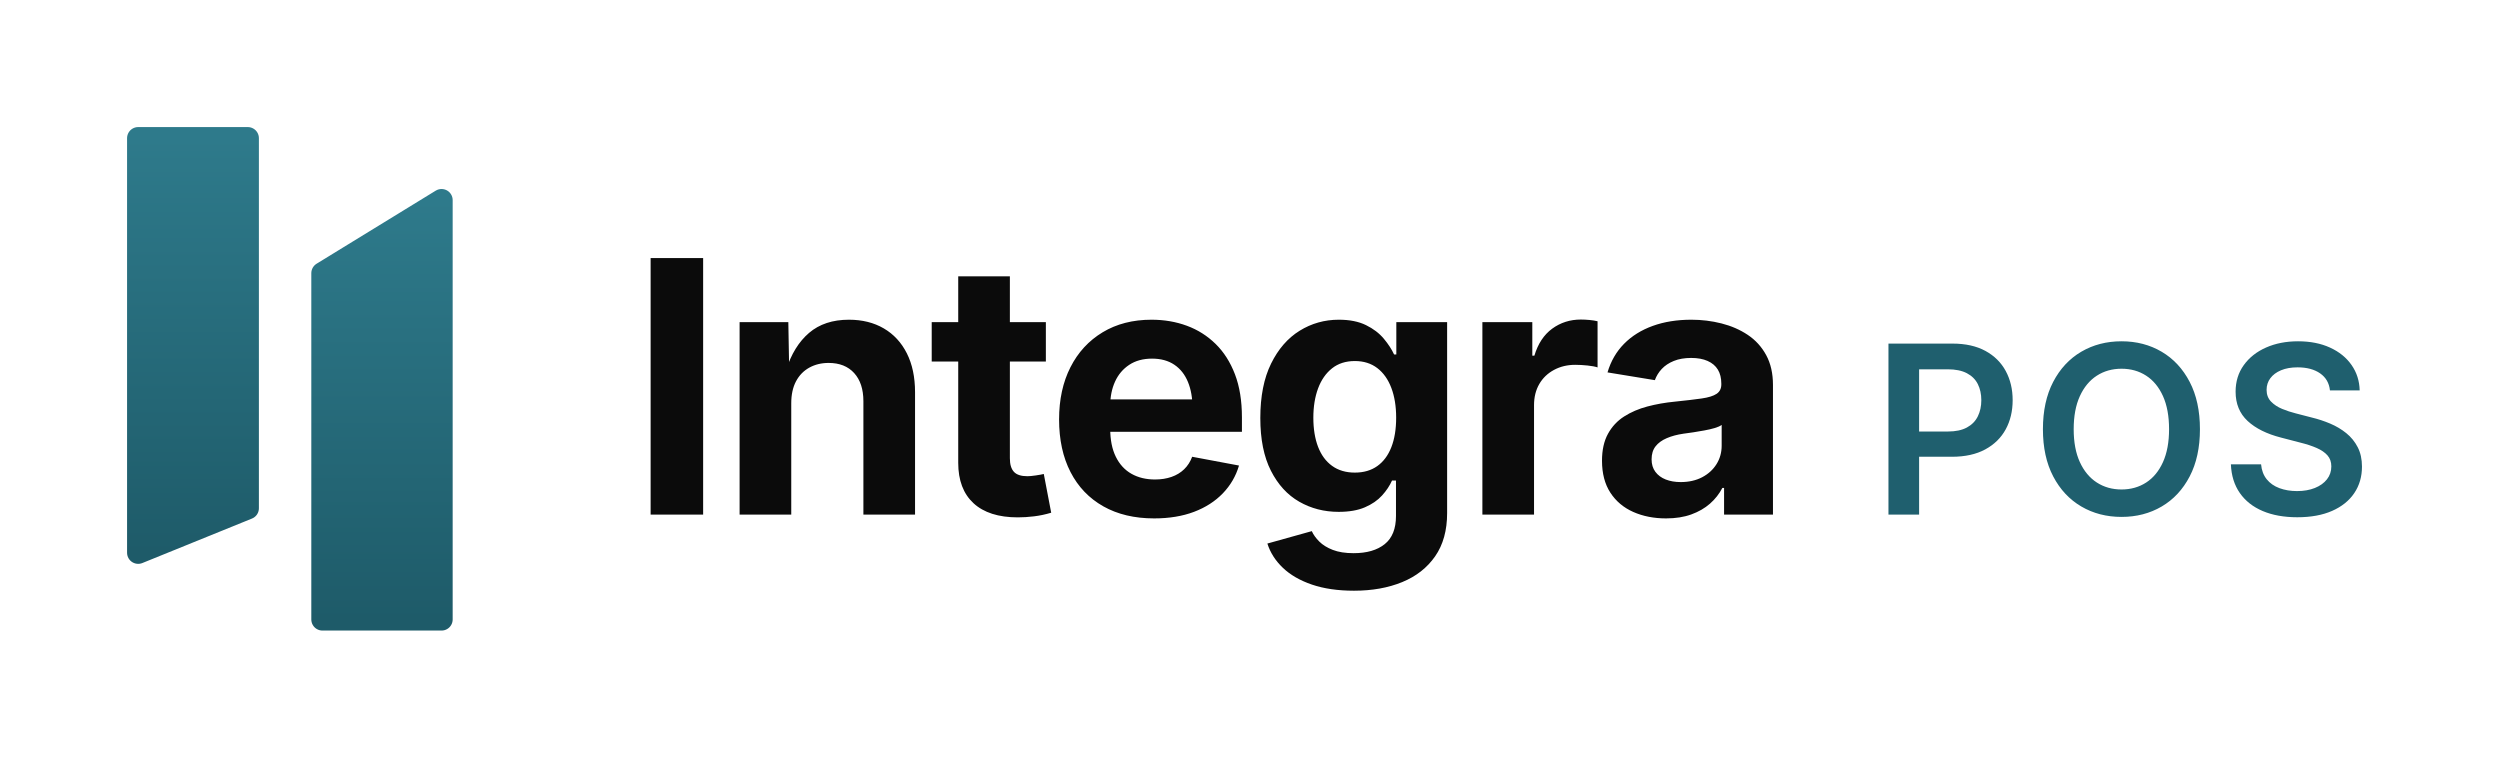
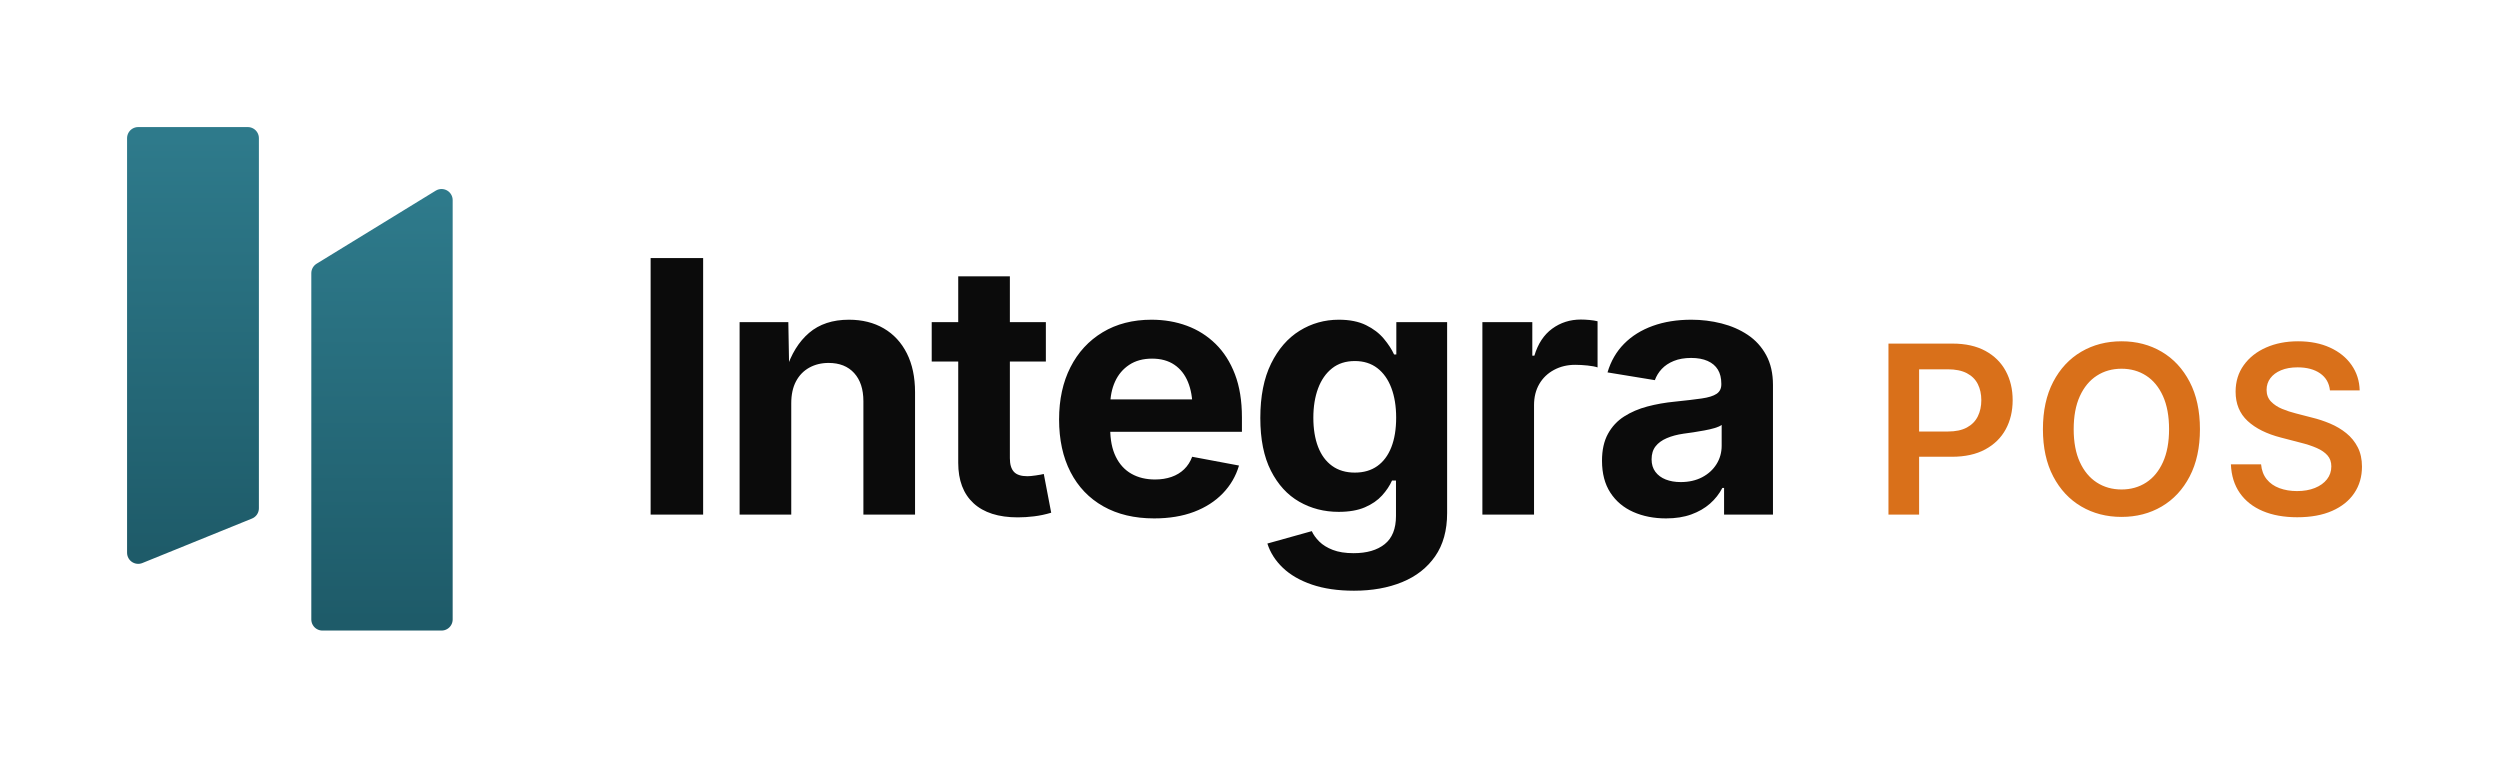
<svg xmlns="http://www.w3.org/2000/svg" viewBox="0 0 1574 477" width="1574" height="477">
  <defs>
    <linearGradient id="ig" x1="0" y1="0" x2="0" y2="1">
      <stop offset="0" stop-color="#2E7A8B" />
      <stop offset="1" stop-color="#1E5B69" />
    </linearGradient>
  </defs>
  <polygon points="87,87 156,87 156,320 87,348" fill="url(#ig)" stroke="url(#ig)" stroke-width="14" stroke-linejoin="round" />
  <polygon points="203,172 278,126 278,390 203,390" fill="url(#ig)" stroke="url(#ig)" stroke-width="14" stroke-linejoin="round" />
  <path d="M442.695 162.486V324.0H409.634V162.486ZM498.174 253.866V324.0H465.654V202.811H496.331L496.873 233.054H494.922Q499.691 217.878 509.393 209.585Q519.095 201.293 534.487 201.293Q547.061 201.293 556.438 206.767Q565.814 212.241 570.963 222.485Q576.112 232.729 576.112 246.929V324.0H543.593V252.565Q543.593 241.292 537.793 234.896Q531.994 228.501 521.696 228.501Q514.867 228.501 509.501 231.482Q504.136 234.463 501.155 240.1Q498.174 245.736 498.174 253.866ZM658.473 202.811V227.634H586.605V202.811ZM603.298 173.977H635.818V288.554Q635.818 294.299 638.365 297.063Q640.913 299.827 646.875 299.827Q648.717 299.827 652.078 299.339Q655.438 298.852 657.172 298.418L661.834 322.808Q656.414 324.434 651.048 325.084Q645.682 325.734 640.804 325.734Q622.593 325.734 612.946 316.846Q603.298 307.957 603.298 291.372ZM726.634 326.385Q708.098 326.385 694.657 318.797Q681.215 311.209 674.007 297.226Q666.798 283.242 666.798 264.056Q666.798 245.303 673.953 231.211Q681.107 217.119 694.223 209.206Q707.339 201.293 725.008 201.293Q736.932 201.293 747.23 205.087Q757.528 208.881 765.332 216.523Q773.137 224.165 777.527 235.655Q781.917 247.146 781.917 262.755V271.86H680.131V251.481H765.983L750.807 256.901Q750.807 247.471 747.934 240.479Q745.062 233.487 739.371 229.639Q733.68 225.791 725.333 225.791Q716.878 225.791 710.971 229.693Q705.063 233.596 702.028 240.262Q698.993 246.929 698.993 255.492V269.909Q698.993 280.424 702.516 287.578Q706.038 294.732 712.38 298.31Q718.721 301.887 727.176 301.887Q732.921 301.887 737.582 300.261Q742.244 298.635 745.55 295.437Q748.856 292.239 750.59 287.578L780.075 293.106Q777.148 303.079 769.885 310.613Q762.622 318.146 751.728 322.266Q740.834 326.385 726.634 326.385ZM852.463 371.912Q837.287 371.912 826.014 368.064Q814.74 364.216 807.695 357.495Q800.649 350.774 797.939 342.211L825.905 334.406Q827.423 337.767 830.621 340.964Q833.819 344.162 839.13 346.222Q844.442 348.281 852.246 348.281Q864.712 348.281 871.812 342.59Q878.912 336.899 878.912 324.867V302.537H876.419Q874.251 307.415 870.132 311.968Q866.013 316.521 859.346 319.393Q852.68 322.266 842.816 322.266Q829.157 322.266 817.992 315.87Q806.827 309.475 800.161 296.358Q793.494 283.242 793.494 263.188Q793.494 242.701 800.269 228.935Q807.044 215.168 818.263 208.23Q829.483 201.293 842.924 201.293Q853.113 201.293 860.051 204.708Q866.988 208.122 871.27 213.271Q875.552 218.42 877.72 223.189H879.129V202.811H911.107V323.024Q911.107 339.393 903.573 350.232Q896.039 361.072 882.815 366.492Q869.59 371.912 852.463 371.912ZM853.005 297.551Q861.352 297.551 867.151 293.432Q872.95 289.312 875.986 281.562Q879.021 273.812 879.021 262.972Q879.021 252.24 875.986 244.219Q872.95 236.197 867.151 231.753Q861.352 227.309 853.005 227.309Q844.442 227.309 838.642 231.916Q832.843 236.522 829.862 244.544Q826.881 252.565 826.881 262.972Q826.881 273.595 829.862 281.345Q832.843 289.096 838.696 293.323Q844.55 297.551 853.005 297.551ZM933.307 324.0V202.811H964.742V223.948H966.043Q969.403 212.675 977.262 206.93Q985.121 201.185 995.311 201.185Q997.804 201.185 1000.73 201.456Q1003.657 201.727 1005.825 202.269V231.319Q1003.657 230.561 999.538 230.127Q995.419 229.693 991.733 229.693Q984.362 229.693 978.4 232.891Q972.438 236.089 969.132 241.78Q965.826 247.471 965.826 255.059V324.0ZM1048.946 326.385Q1037.456 326.385 1028.296 322.32Q1019.137 318.255 1013.879 310.179Q1008.622 302.104 1008.622 290.071Q1008.622 279.99 1012.362 273.161Q1016.101 266.332 1022.551 262.213Q1029.001 258.094 1037.185 255.926Q1045.369 253.758 1054.366 252.891Q1064.881 251.807 1071.33 250.885Q1077.78 249.964 1080.761 247.958Q1083.742 245.953 1083.742 242.051V241.509Q1083.742 236.306 1081.574 232.729Q1079.406 229.151 1075.124 227.254Q1070.843 225.357 1064.772 225.357Q1058.485 225.357 1053.824 227.254Q1049.163 229.151 1046.236 232.295Q1043.309 235.438 1041.9 239.341L1012.091 234.463Q1015.234 223.84 1022.497 216.469Q1029.76 209.098 1040.545 205.195Q1051.331 201.293 1064.881 201.293Q1074.637 201.293 1083.85 203.624Q1093.064 205.954 1100.381 210.832Q1107.698 215.71 1111.98 223.569Q1116.262 231.428 1116.262 242.376V324.0H1085.476V307.198H1084.392Q1081.466 312.835 1076.588 317.117Q1071.71 321.398 1064.826 323.892Q1057.943 326.385 1048.946 326.385ZM1058.16 303.513Q1065.856 303.513 1071.656 300.478Q1077.455 297.442 1080.707 292.239Q1083.959 287.036 1083.959 280.641V267.524Q1082.55 268.608 1079.623 269.476Q1076.696 270.343 1073.119 270.993Q1069.542 271.644 1066.073 272.186Q1062.604 272.728 1059.894 273.053Q1053.932 273.92 1049.38 275.871Q1044.827 277.822 1042.334 281.02Q1039.841 284.218 1039.841 289.204Q1039.841 293.865 1042.225 297.063Q1044.61 300.261 1048.729 301.887Q1052.848 303.513 1058.16 303.513Z" fill="#0B0B0B" />
-   <path d="M1188.976 324.0V216.324H1229.228Q1241.586 216.324 1250.041 220.949Q1258.496 225.574 1262.832 233.632Q1267.168 241.689 1267.168 251.951Q1267.168 262.285 1262.796 270.307Q1258.424 278.328 1249.896 282.953Q1241.369 287.578 1228.939 287.578H1202.273V271.68H1226.41Q1233.709 271.68 1238.37 269.15Q1243.031 266.621 1245.235 262.141Q1247.439 257.66 1247.439 251.951Q1247.439 246.242 1245.235 241.834Q1243.031 237.426 1238.334 234.969Q1233.637 232.512 1226.265 232.512H1208.271V324.0ZM1335.725 325.445Q1321.561 325.445 1310.359 318.869Q1299.158 312.293 1292.691 299.936Q1286.223 287.578 1286.223 270.234Q1286.223 252.818 1292.691 240.425Q1299.158 228.031 1310.359 221.455Q1321.561 214.879 1335.725 214.879Q1349.817 214.879 1360.982 221.455Q1372.147 228.031 1378.614 240.425Q1385.082 252.818 1385.082 270.234Q1385.082 287.578 1378.614 299.972Q1372.147 312.365 1360.982 318.905Q1349.817 325.445 1335.725 325.445ZM1335.725 308.174Q1344.469 308.174 1351.226 303.802Q1357.983 299.43 1361.813 290.938Q1365.643 282.447 1365.643 270.234Q1365.643 257.877 1361.813 249.386Q1357.983 240.895 1351.226 236.522Q1344.469 232.15 1335.725 232.15Q1326.908 232.15 1320.115 236.559Q1313.322 240.967 1309.456 249.458Q1305.59 257.949 1305.59 270.234Q1305.59 282.447 1309.456 290.902Q1313.322 299.357 1320.115 303.766Q1326.908 308.174 1335.725 308.174ZM1446.34 325.662Q1433.838 325.662 1424.624 321.76Q1415.411 317.857 1410.207 310.414Q1405.004 302.971 1404.571 292.348H1423.577Q1424.082 297.984 1427.118 301.742Q1430.153 305.5 1435.139 307.343Q1440.125 309.186 1446.196 309.186Q1452.555 309.186 1457.433 307.234Q1462.311 305.283 1465.057 301.778Q1467.803 298.273 1467.803 293.648Q1467.803 289.457 1465.382 286.711Q1462.961 283.965 1458.589 282.05Q1454.217 280.135 1448.364 278.689L1436.151 275.51Q1422.637 272.041 1415.085 265.031Q1407.534 258.021 1407.534 246.604Q1407.534 237.064 1412.664 229.91Q1417.795 222.756 1426.684 218.817Q1435.573 214.879 1446.846 214.879Q1458.336 214.879 1467.008 218.854Q1475.68 222.828 1480.558 229.838Q1485.436 236.848 1485.653 245.809H1466.936Q1466.213 238.871 1460.757 235.077Q1455.301 231.283 1446.557 231.283Q1440.487 231.283 1436.115 233.126Q1431.743 234.969 1429.394 238.148Q1427.045 241.328 1427.045 245.447Q1427.045 249.928 1429.828 252.818Q1432.61 255.709 1436.837 257.443Q1441.065 259.178 1445.401 260.262L1455.446 262.863Q1461.444 264.309 1467.081 266.693Q1472.717 269.078 1477.234 272.728Q1481.75 276.377 1484.424 281.58Q1487.098 286.783 1487.098 293.793Q1487.098 303.26 1482.256 310.45Q1477.414 317.641 1468.309 321.651Q1459.204 325.662 1446.34 325.662Z" fill="#1F5F6E" />
+   <path d="M1188.976 324.0V216.324H1229.228Q1241.586 216.324 1250.041 220.949Q1258.496 225.574 1262.832 233.632Q1267.168 241.689 1267.168 251.951Q1267.168 262.285 1262.796 270.307Q1258.424 278.328 1249.896 282.953Q1241.369 287.578 1228.939 287.578H1202.273V271.68H1226.41Q1233.709 271.68 1238.37 269.15Q1243.031 266.621 1245.235 262.141Q1247.439 257.66 1247.439 251.951Q1247.439 246.242 1245.235 241.834Q1243.031 237.426 1238.334 234.969Q1233.637 232.512 1226.265 232.512H1208.271V324.0ZM1335.725 325.445Q1321.561 325.445 1310.359 318.869Q1299.158 312.293 1292.691 299.936Q1286.223 287.578 1286.223 270.234Q1286.223 252.818 1292.691 240.425Q1299.158 228.031 1310.359 221.455Q1321.561 214.879 1335.725 214.879Q1349.817 214.879 1360.982 221.455Q1372.147 228.031 1378.614 240.425Q1385.082 252.818 1385.082 270.234Q1385.082 287.578 1378.614 299.972Q1372.147 312.365 1360.982 318.905Q1349.817 325.445 1335.725 325.445ZM1335.725 308.174Q1344.469 308.174 1351.226 303.802Q1357.983 299.43 1361.813 290.938Q1365.643 282.447 1365.643 270.234Q1365.643 257.877 1361.813 249.386Q1357.983 240.895 1351.226 236.522Q1344.469 232.15 1335.725 232.15Q1326.908 232.15 1320.115 236.559Q1313.322 240.967 1309.456 249.458Q1305.59 257.949 1305.59 270.234Q1305.59 282.447 1309.456 290.902Q1313.322 299.357 1320.115 303.766Q1326.908 308.174 1335.725 308.174ZM1446.34 325.662Q1433.838 325.662 1424.624 321.76Q1415.411 317.857 1410.207 310.414Q1405.004 302.971 1404.571 292.348H1423.577Q1424.082 297.984 1427.118 301.742Q1430.153 305.5 1435.139 307.343Q1440.125 309.186 1446.196 309.186Q1452.555 309.186 1457.433 307.234Q1462.311 305.283 1465.057 301.778Q1467.803 298.273 1467.803 293.648Q1467.803 289.457 1465.382 286.711Q1462.961 283.965 1458.589 282.05Q1454.217 280.135 1448.364 278.689L1436.151 275.51Q1422.637 272.041 1415.085 265.031Q1407.534 258.021 1407.534 246.604Q1407.534 237.064 1412.664 229.91Q1417.795 222.756 1426.684 218.817Q1435.573 214.879 1446.846 214.879Q1458.336 214.879 1467.008 218.854Q1475.68 222.828 1480.558 229.838Q1485.436 236.848 1485.653 245.809H1466.936Q1466.213 238.871 1460.757 235.077Q1455.301 231.283 1446.557 231.283Q1440.487 231.283 1436.115 233.126Q1431.743 234.969 1429.394 238.148Q1427.045 241.328 1427.045 245.447Q1427.045 249.928 1429.828 252.818Q1432.61 255.709 1436.837 257.443Q1441.065 259.178 1445.401 260.262L1455.446 262.863Q1461.444 264.309 1467.081 266.693Q1472.717 269.078 1477.234 272.728Q1481.75 276.377 1484.424 281.58Q1487.098 286.783 1487.098 293.793Q1487.098 303.26 1482.256 310.45Q1477.414 317.641 1468.309 321.651Q1459.204 325.662 1446.34 325.662Z" fill="#D9701A" />
</svg>
